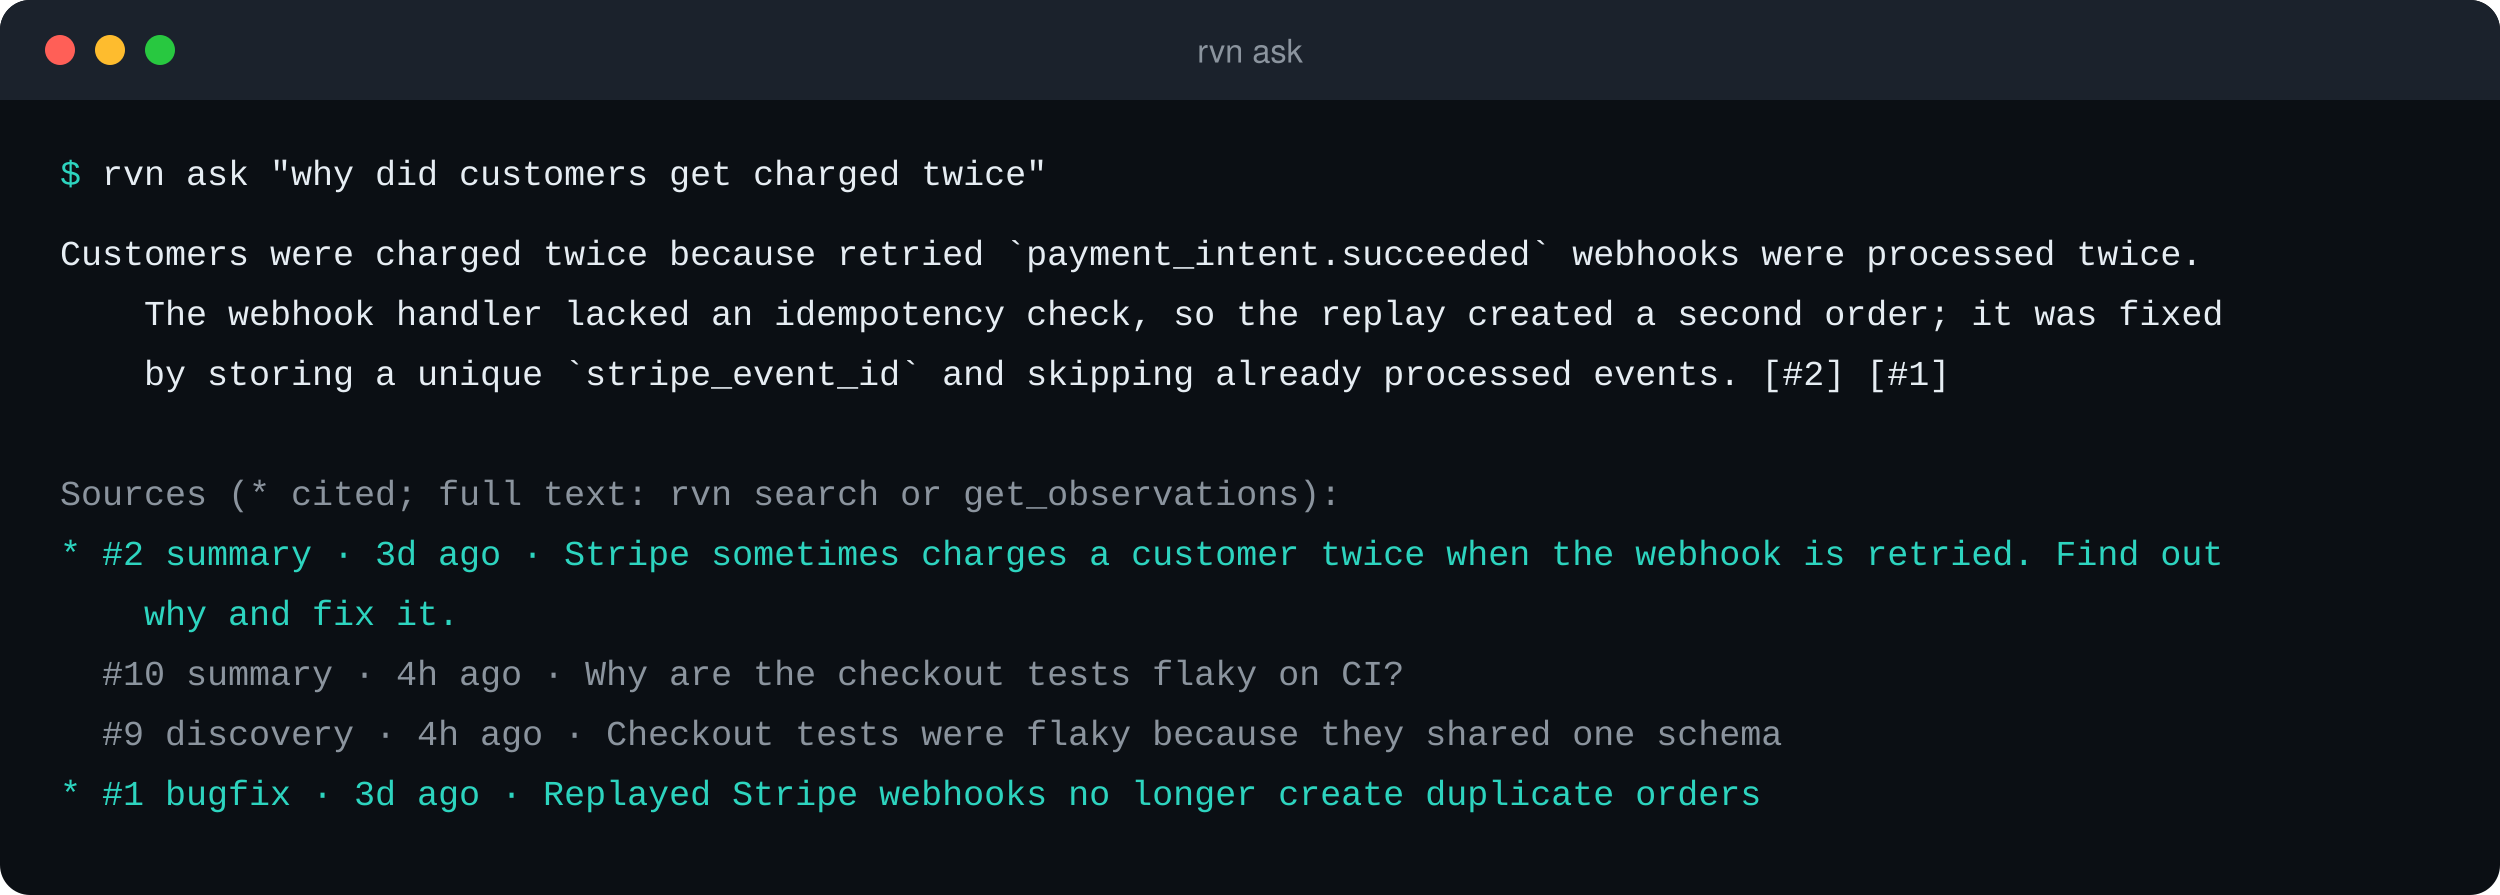
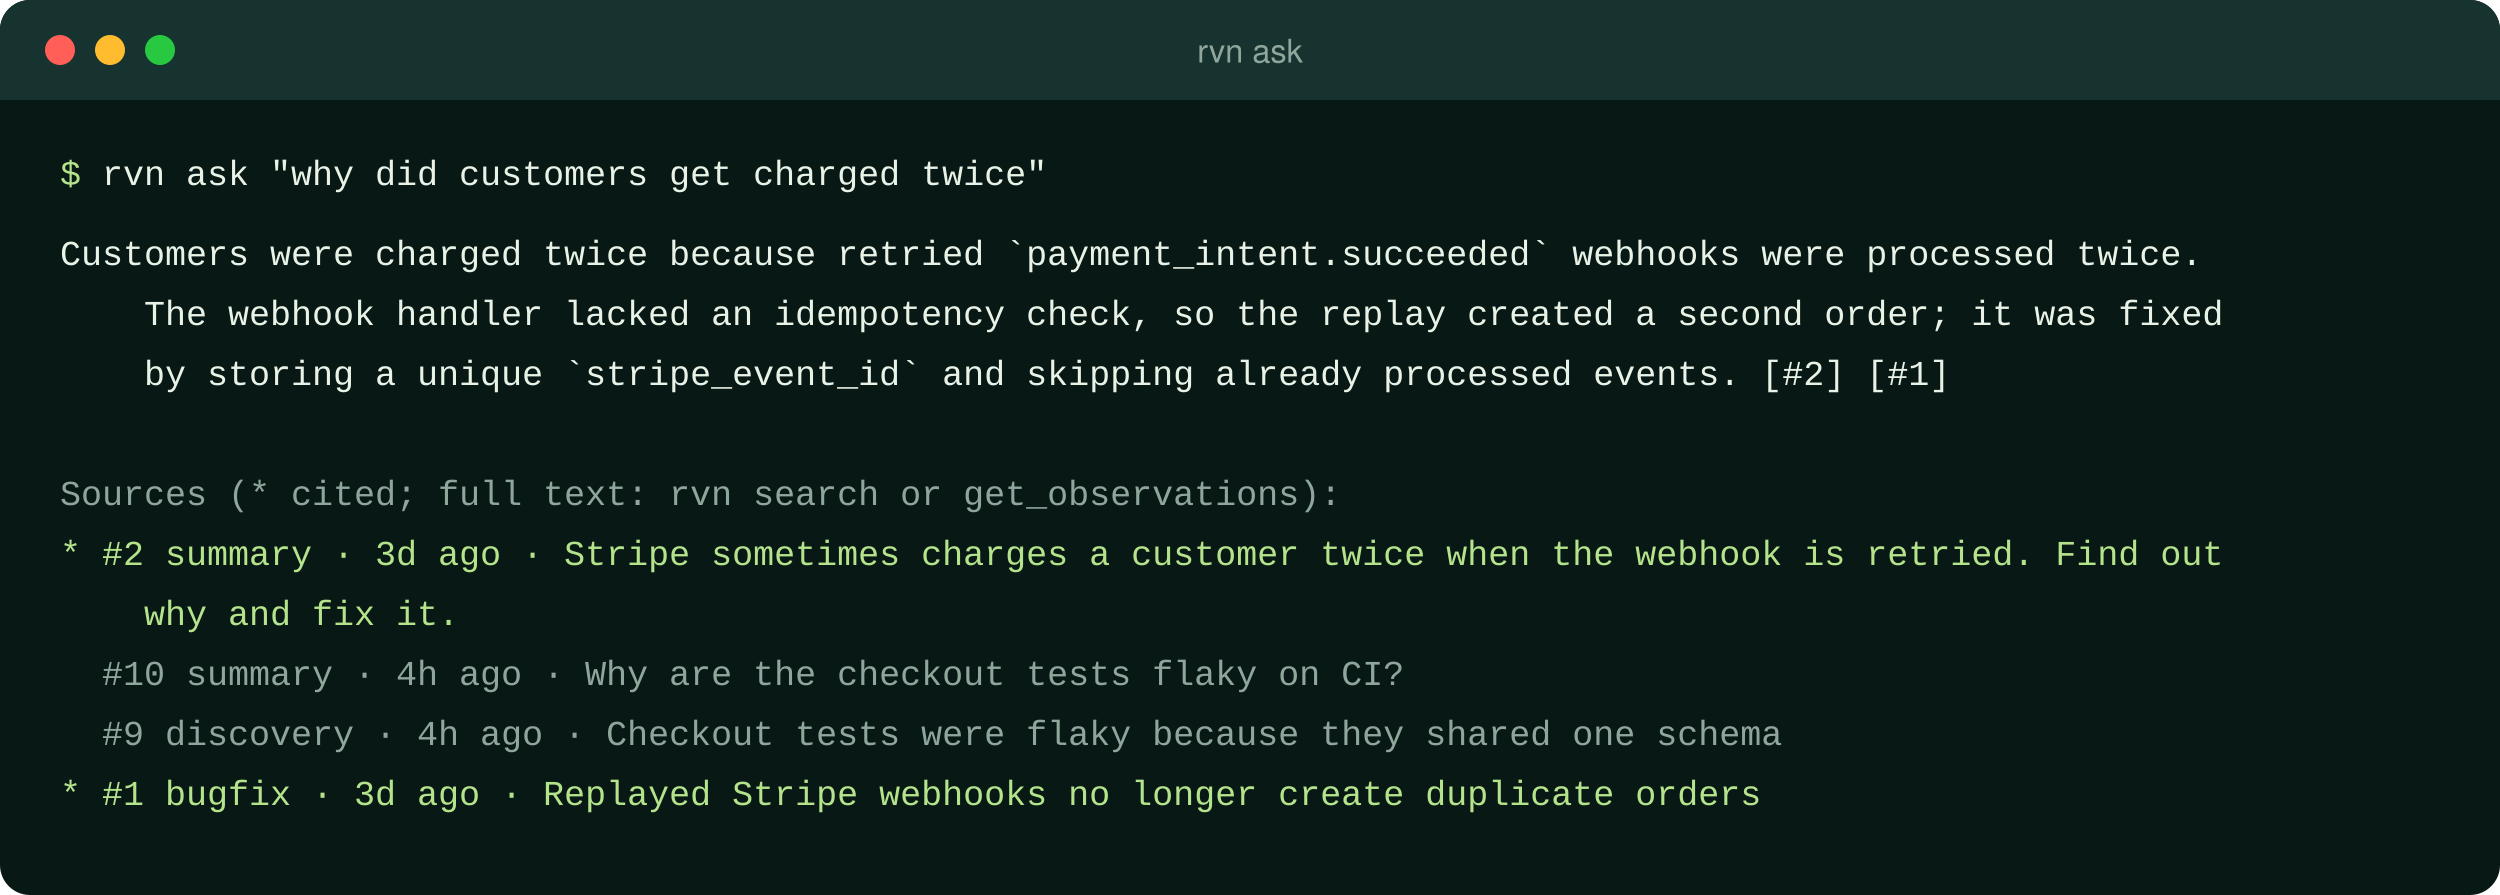
<svg xmlns="http://www.w3.org/2000/svg" width="1000" height="358" viewBox="0 0 1000 358" role="img" aria-label="rvn ask &quot;why did customers get charged twice&quot;">
-   <rect width="1000" height="358" rx="12" fill="#0b0f14" />
-   <rect width="1000" height="40" rx="12" fill="#1b222c" />
-   <rect y="28" width="1000" height="12" fill="#1b222c" />
+   <rect width="1000" height="358" rx="12" fill="#081814" />
+   <rect width="1000" height="40" rx="12" fill="#16332F" />
+   <rect y="28" width="1000" height="12" fill="#16332F" />
  <circle cx="24" cy="20" r="6" fill="#ff5f57" />
  <circle cx="44" cy="20" r="6" fill="#febc2e" />
  <circle cx="64" cy="20" r="6" fill="#28c840" />
-   <text x="500.0" y="25" text-anchor="middle" font-family="ui-sans-serif, -apple-system, 'Segoe UI', Helvetica, Arial, sans-serif" font-size="13" fill="#8b949e">rvn ask</text>
-   <text x="24" y="74" font-family="ui-monospace, SFMono-Regular, Menlo, Consolas, 'Liberation Mono', monospace" font-size="14" fill="#2dd4bf">$ <tspan fill="#e6edf3">rvn ask "why did customers get charged twice"</tspan>
+   <text x="500.0" y="25" text-anchor="middle" font-family="ui-sans-serif, -apple-system, 'Segoe UI', Helvetica, Arial, sans-serif" font-size="13" fill="#8FA69C">rvn ask</text>
+   <text x="24" y="74" font-family="ui-monospace, SFMono-Regular, Menlo, Consolas, 'Liberation Mono', monospace" font-size="14" fill="#B5E38B">$ <tspan fill="#E9F2E7">rvn ask "why did customers get charged twice"</tspan>
  </text>
-   <text x="24" y="106" font-family="ui-monospace, SFMono-Regular, Menlo, Consolas, 'Liberation Mono', monospace" font-size="14" fill="#e6edf3" xml:space="preserve">Customers were charged twice because retried `payment_intent.succeeded` webhooks were processed twice.</text>
-   <text x="24" y="130" font-family="ui-monospace, SFMono-Regular, Menlo, Consolas, 'Liberation Mono', monospace" font-size="14" fill="#e6edf3" xml:space="preserve">    The webhook handler lacked an idempotency check, so the replay created a second order; it was fixed</text>
-   <text x="24" y="154" font-family="ui-monospace, SFMono-Regular, Menlo, Consolas, 'Liberation Mono', monospace" font-size="14" fill="#e6edf3" xml:space="preserve">    by storing a unique `stripe_event_id` and skipping already processed events. [#2] [#1]</text>
-   <text x="24" y="178" font-family="ui-monospace, SFMono-Regular, Menlo, Consolas, 'Liberation Mono', monospace" font-size="14" fill="#e6edf3" xml:space="preserve" />
-   <text x="24" y="202" font-family="ui-monospace, SFMono-Regular, Menlo, Consolas, 'Liberation Mono', monospace" font-size="14" fill="#8b949e" xml:space="preserve">Sources (* cited; full text: rvn search or get_observations):</text>
-   <text x="24" y="226" font-family="ui-monospace, SFMono-Regular, Menlo, Consolas, 'Liberation Mono', monospace" font-size="14" fill="#2dd4bf" xml:space="preserve">* #2 summary · 3d ago · Stripe sometimes charges a customer twice when the webhook is retried. Find out</text>
-   <text x="24" y="250" font-family="ui-monospace, SFMono-Regular, Menlo, Consolas, 'Liberation Mono', monospace" font-size="14" fill="#2dd4bf" xml:space="preserve">    why and fix it.</text>
-   <text x="24" y="274" font-family="ui-monospace, SFMono-Regular, Menlo, Consolas, 'Liberation Mono', monospace" font-size="14" fill="#8b949e" xml:space="preserve">  #10 summary · 4h ago · Why are the checkout tests flaky on CI?</text>
-   <text x="24" y="298" font-family="ui-monospace, SFMono-Regular, Menlo, Consolas, 'Liberation Mono', monospace" font-size="14" fill="#8b949e" xml:space="preserve">  #9 discovery · 4h ago · Checkout tests were flaky because they shared one schema</text>
-   <text x="24" y="322" font-family="ui-monospace, SFMono-Regular, Menlo, Consolas, 'Liberation Mono', monospace" font-size="14" fill="#2dd4bf" xml:space="preserve">* #1 bugfix · 3d ago · Replayed Stripe webhooks no longer create duplicate orders</text>
+   <text x="24" y="106" font-family="ui-monospace, SFMono-Regular, Menlo, Consolas, 'Liberation Mono', monospace" font-size="14" fill="#E9F2E7" xml:space="preserve">Customers were charged twice because retried `payment_intent.succeeded` webhooks were processed twice.</text>
+   <text x="24" y="130" font-family="ui-monospace, SFMono-Regular, Menlo, Consolas, 'Liberation Mono', monospace" font-size="14" fill="#E9F2E7" xml:space="preserve">    The webhook handler lacked an idempotency check, so the replay created a second order; it was fixed</text>
+   <text x="24" y="154" font-family="ui-monospace, SFMono-Regular, Menlo, Consolas, 'Liberation Mono', monospace" font-size="14" fill="#E9F2E7" xml:space="preserve">    by storing a unique `stripe_event_id` and skipping already processed events. [#2] [#1]</text>
+   <text x="24" y="178" font-family="ui-monospace, SFMono-Regular, Menlo, Consolas, 'Liberation Mono', monospace" font-size="14" fill="#E9F2E7" xml:space="preserve" />
+   <text x="24" y="202" font-family="ui-monospace, SFMono-Regular, Menlo, Consolas, 'Liberation Mono', monospace" font-size="14" fill="#8FA69C" xml:space="preserve">Sources (* cited; full text: rvn search or get_observations):</text>
+   <text x="24" y="226" font-family="ui-monospace, SFMono-Regular, Menlo, Consolas, 'Liberation Mono', monospace" font-size="14" fill="#B5E38B" xml:space="preserve">* #2 summary · 3d ago · Stripe sometimes charges a customer twice when the webhook is retried. Find out</text>
+   <text x="24" y="250" font-family="ui-monospace, SFMono-Regular, Menlo, Consolas, 'Liberation Mono', monospace" font-size="14" fill="#B5E38B" xml:space="preserve">    why and fix it.</text>
+   <text x="24" y="274" font-family="ui-monospace, SFMono-Regular, Menlo, Consolas, 'Liberation Mono', monospace" font-size="14" fill="#8FA69C" xml:space="preserve">  #10 summary · 4h ago · Why are the checkout tests flaky on CI?</text>
+   <text x="24" y="298" font-family="ui-monospace, SFMono-Regular, Menlo, Consolas, 'Liberation Mono', monospace" font-size="14" fill="#8FA69C" xml:space="preserve">  #9 discovery · 4h ago · Checkout tests were flaky because they shared one schema</text>
+   <text x="24" y="322" font-family="ui-monospace, SFMono-Regular, Menlo, Consolas, 'Liberation Mono', monospace" font-size="14" fill="#B5E38B" xml:space="preserve">* #1 bugfix · 3d ago · Replayed Stripe webhooks no longer create duplicate orders</text>
</svg>
